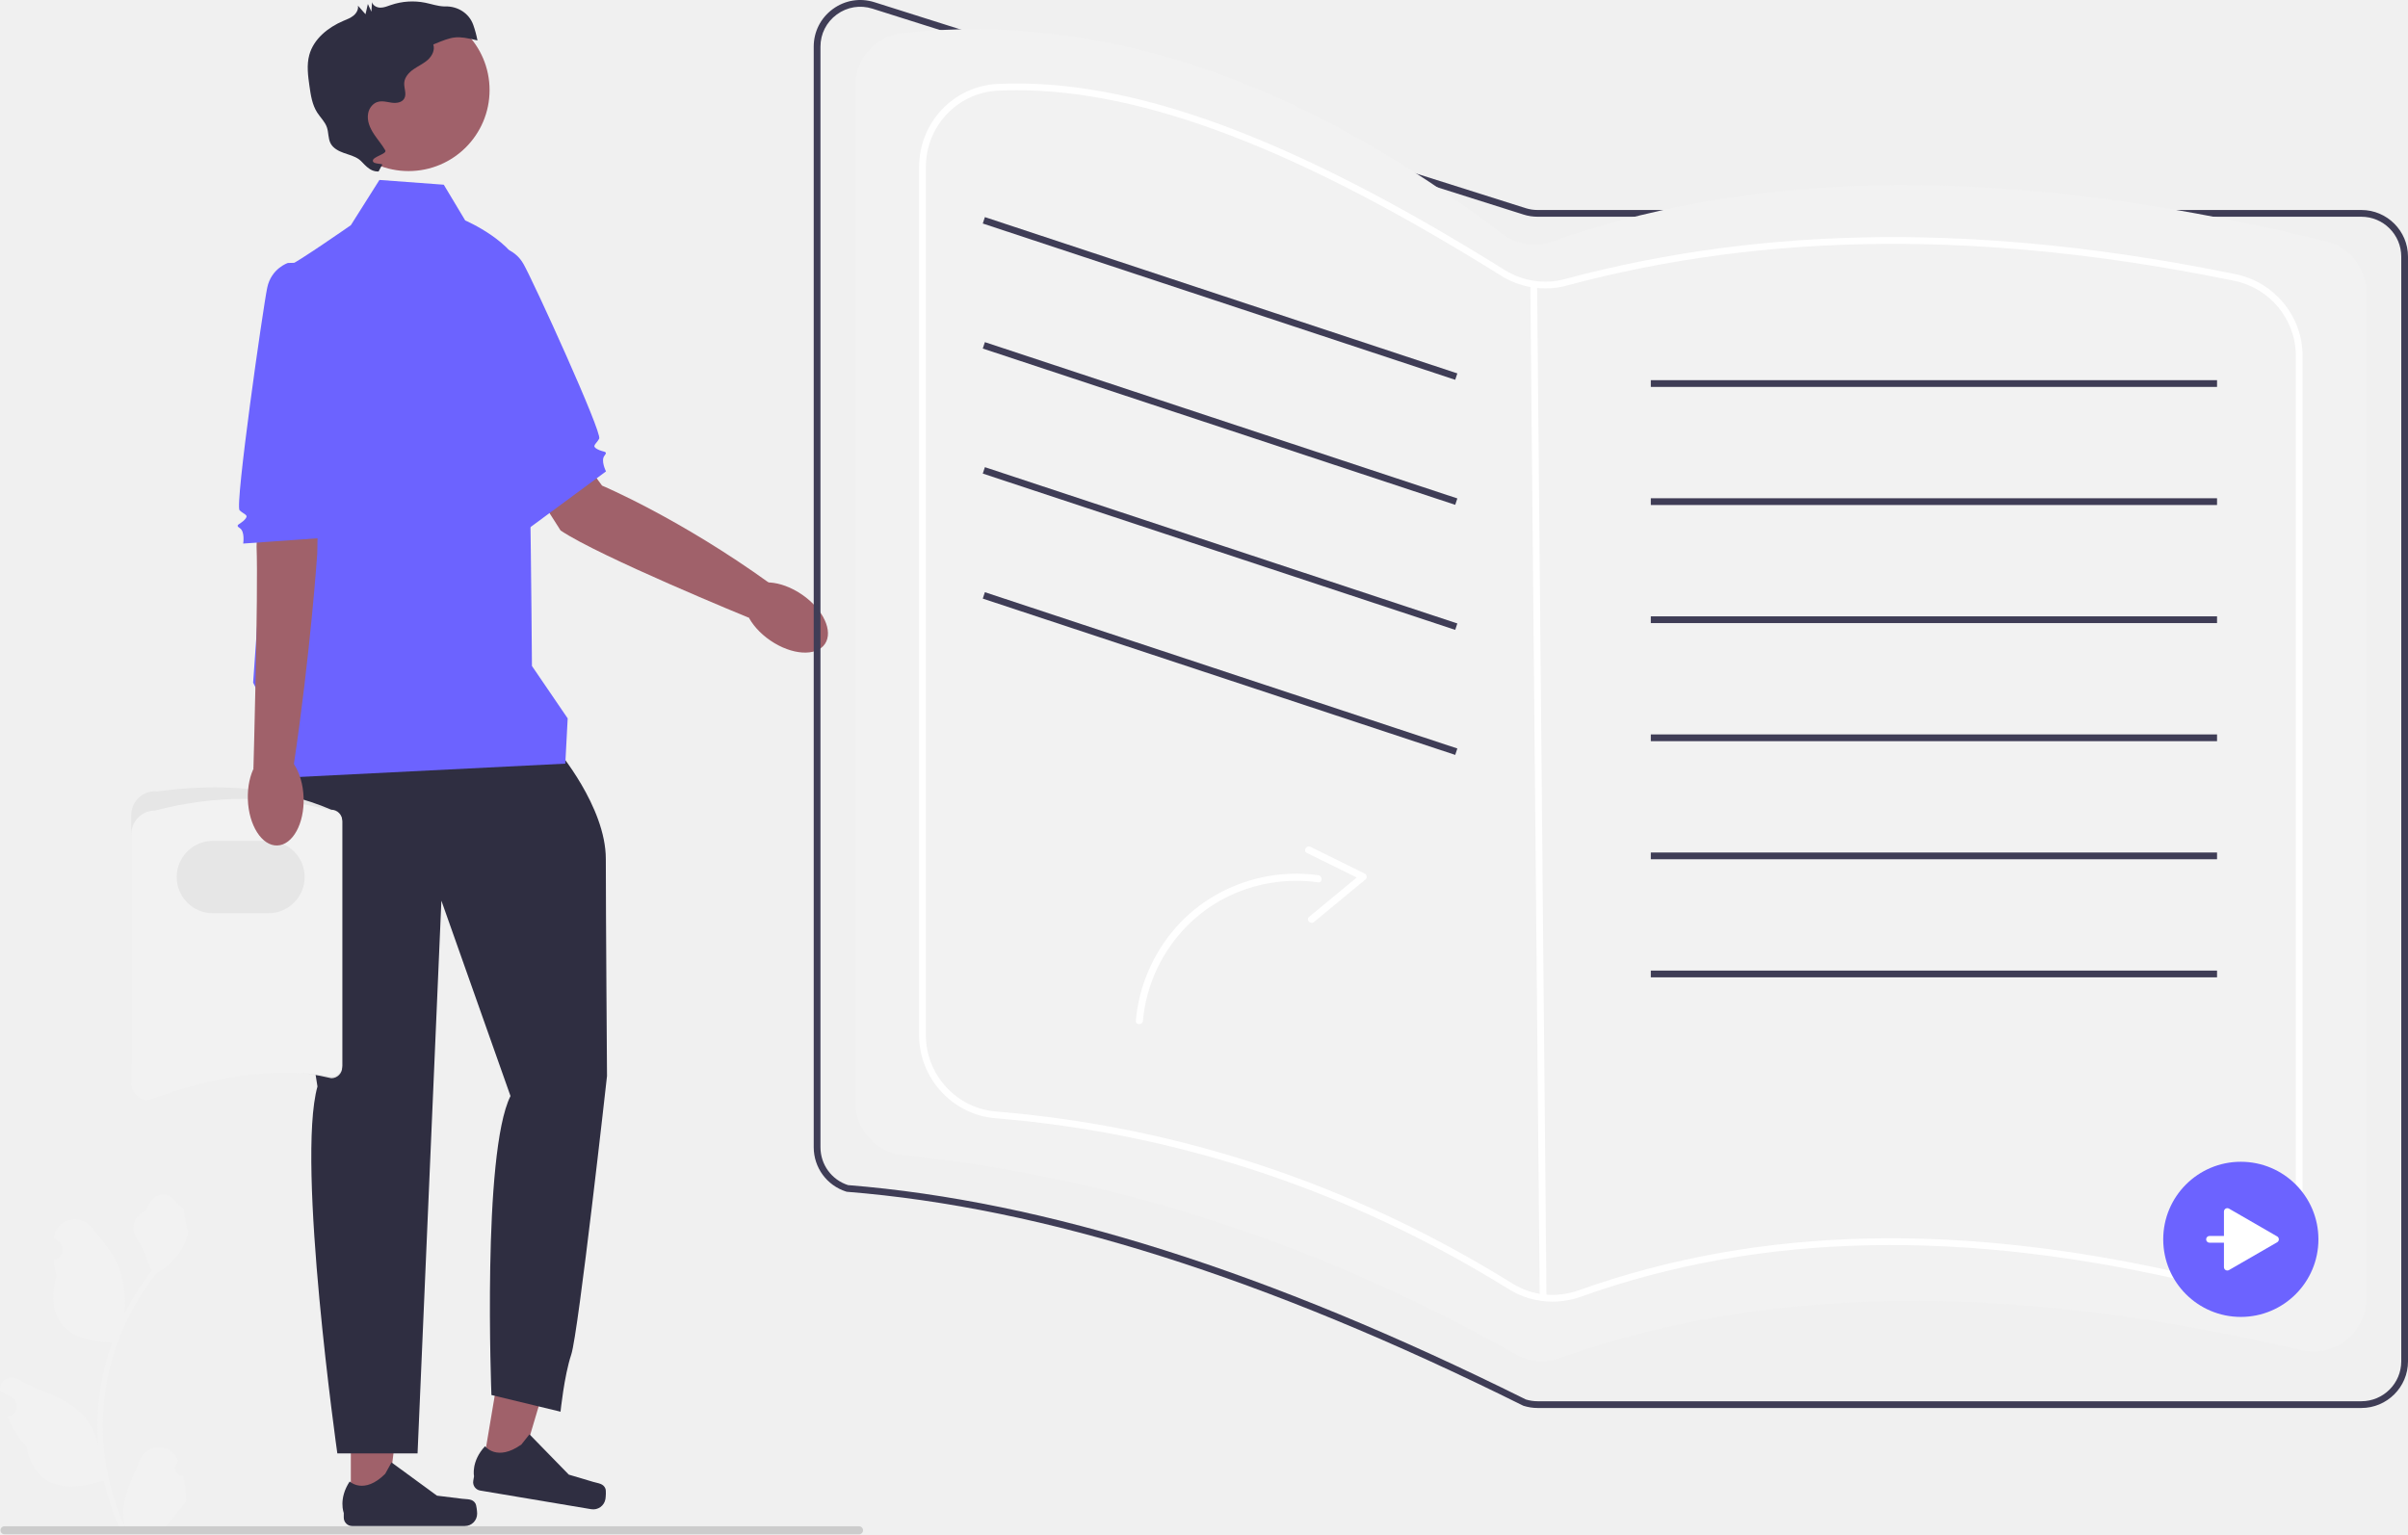
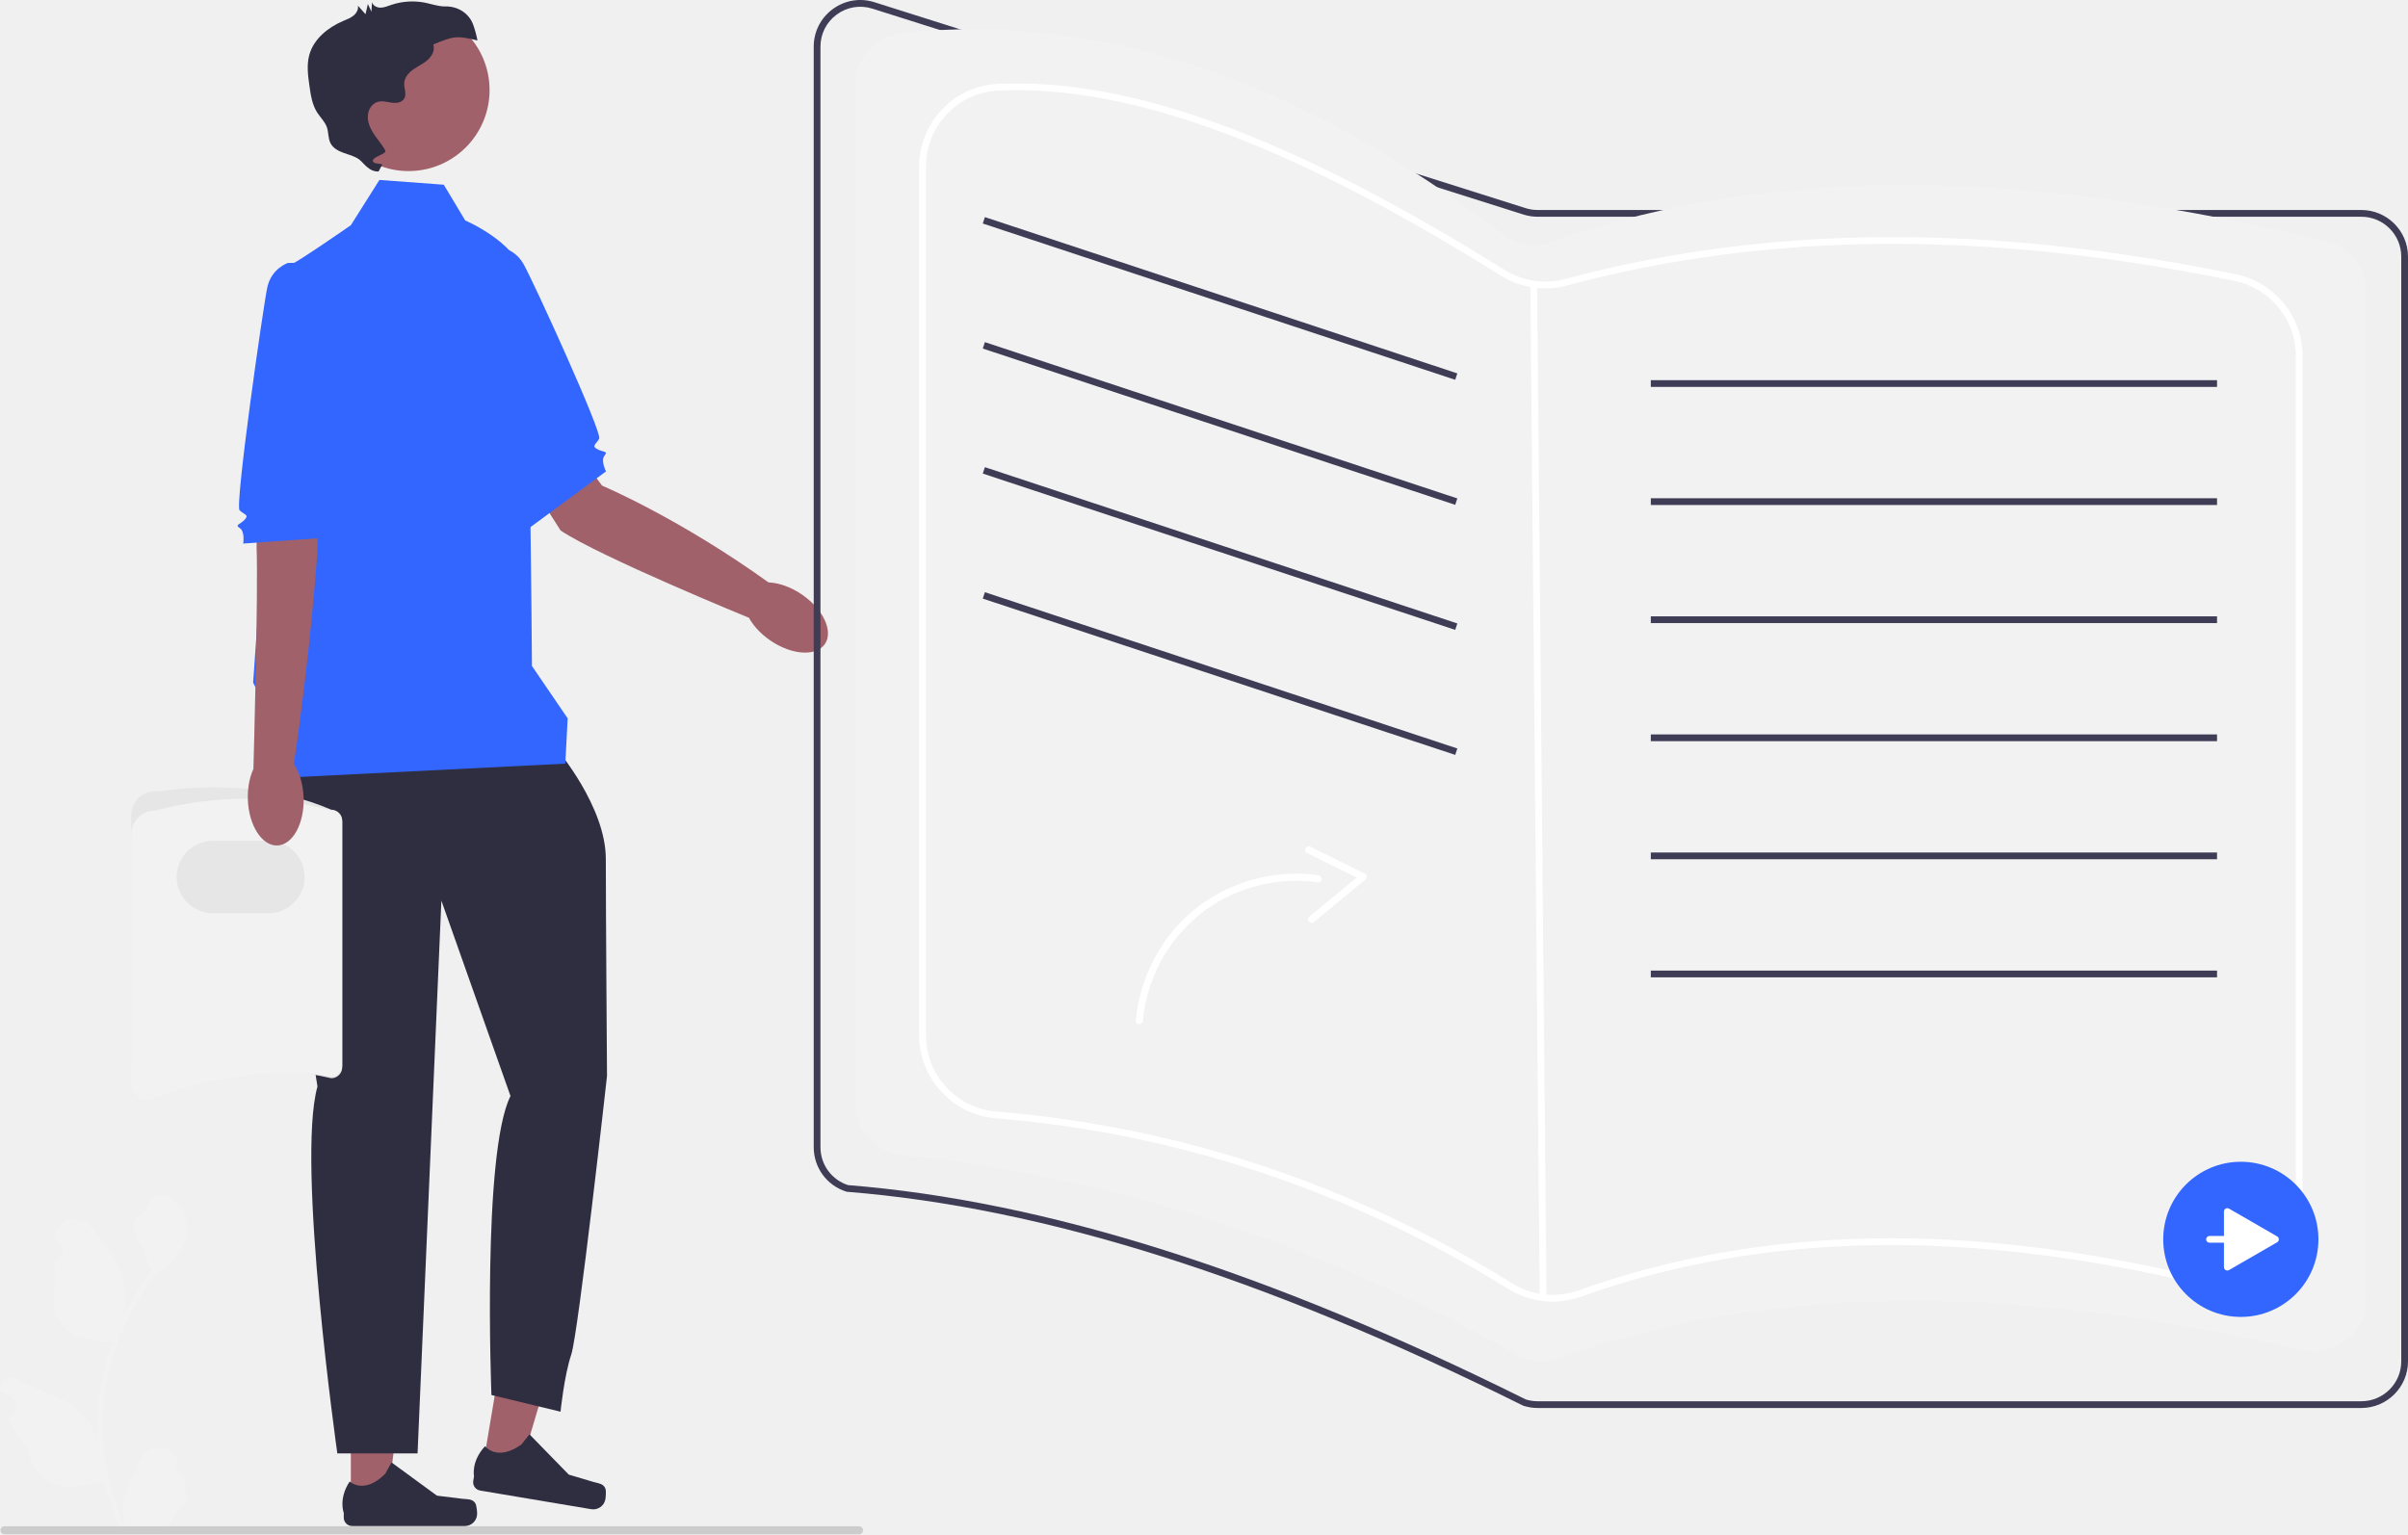
<svg xmlns="http://www.w3.org/2000/svg" width="713.742" height="454.878" viewBox="0 0 713.742 454.878">
  <path d="M151.455,107.121l26.994,36.849s23.015,9.678,49.913,29.109l-6.439,10.051s-44.397-18.18-55.759-25.861l-20.747-32.525,6.038-17.623Z" fill="#a0616a" />
  <ellipse cx="233.007" cy="183.071" rx="8.267" ry="13.924" transform="translate(-49.60553 272.1628) rotate(-55.65347)" fill="#a0616a" />
-   <path d="M138.261,75.664l8.834-2.506s5.142,.01,8.043,5.061c2.901,5.051,23.441,50.085,22.468,51.829-.974,1.745-2.333,2.13-.588,3.104,1.745,.974,3.342,.48,2.153,1.939s.454,4.664,.454,4.664l-22.66,16.719-18.703-80.809Z" fill="#6c63ff" />
+   <path d="M138.261,75.664l8.834-2.506s5.142,.01,8.043,5.061c2.901,5.051,23.441,50.085,22.468,51.829-.974,1.745-2.333,2.13-.588,3.104,1.745,.974,3.342,.48,2.153,1.939s.454,4.664,.454,4.664l-22.66,16.719-18.703-80.809Z" fill="#3366FF" />
  <polygon points="103.988 445.968 114.765 445.967 119.892 404.397 103.986 404.398 103.988 445.968" fill="#a0616a" />
  <path d="M140.912,445.724h0c.336,.565,.513,2.389,.513,3.046h0c0,2.02-1.638,3.658-3.658,3.658h-33.376c-1.378,0-2.495-1.117-2.495-2.495v-1.39s-1.651-4.176,1.748-9.324c0,0,4.225,4.031,10.538-2.282l1.862-3.373,13.476,9.855,7.469,.919c1.634,.201,3.083-.031,3.924,1.385Z" fill="#2f2e41" />
  <polygon points="142.995 435.466 153.623 437.25 165.566 397.104 149.88 394.47 142.995 435.466" fill="#a0616a" />
  <path d="M179.449,441.342h0c.237,.613,.11,2.441,.001,3.089h0c-.335,1.992-2.221,3.336-4.213,3.001l-32.915-5.53c-1.359-.228-2.276-1.515-2.047-2.874l.23-1.37s-.936-4.392,3.269-8.905c0,0,3.499,4.675,10.77-.505l2.395-3.017,11.657,11.952,7.214,2.144c1.578,.469,3.046,.48,3.64,2.015Z" fill="#2f2e41" />
  <path d="M165.087,222.162s14.48,16.952,14.48,32.492,.353,64.355,.353,64.355c0,0-8.476,76.207-10.595,82.564-2.119,6.357-3.179,16.952-3.179,16.952l-20.484-4.944s-2.825-71.693,5.651-88.645l-20.484-57.92-7.063,163.87h-23.779s-12.244-86.173-5.887-108.776c0,0-14.127-86.173-10.595-91.118,3.532-4.944,81.582-8.829,81.582-8.829Z" fill="#2f2e41" />
-   <path d="M112.465,53.348l19.071,1.413,6.357,10.595s14.833,6.357,16.952,15.539c2.119,9.182,2.825,116.546,2.825,116.546l10.595,15.539-.706,13.42-84.76,4.238v-12.903l-7.77-15.35s8.476-122.903,10.595-123.609c2.119-.706,18.365-12.008,18.365-12.008l8.476-13.42Z" fill="#6c63ff" />
+   <path d="M112.465,53.348l19.071,1.413,6.357,10.595s14.833,6.357,16.952,15.539c2.119,9.182,2.825,116.546,2.825,116.546l10.595,15.539-.706,13.42-84.76,4.238v-12.903l-7.77-15.35s8.476-122.903,10.595-123.609c2.119-.706,18.365-12.008,18.365-12.008l8.476-13.42Z" fill="#3366FF" />
  <circle cx="121.096" cy="26.704" r="24.015" fill="#a0616a" />
  <path d="M140.279,7.387c-1.222-3.466-4.612-5.568-8.286-5.486-.156,.003-.311,.002-.465-.004-1.85-.076-3.626-.708-5.44-1.078-3.381-.691-6.947-.46-10.21,.662-1.014,.349-2.03,.787-3.103,.788-1.073,0-2.241-.588-2.503-1.628-.062,.942-.124,1.884-.186,2.826-.349-.762-.698-1.525-1.047-2.287l-.699,3.04-2.24-2.541c.2,1.12-.453,2.249-1.337,2.965-.884,.716-1.976,1.112-3.022,1.558-4.517,1.925-8.758,5.334-10.06,10.069-.822,2.991-.392,6.166,.044,9.237,.385,2.715,.804,5.524,2.28,7.836,.946,1.482,2.31,2.729,2.886,4.39,.537,1.548,.334,3.321,1.098,4.771,.767,1.456,2.351,2.28,3.901,2.833,1.55,.553,3.198,.945,4.533,1.908,1.335,.963,2.884,3.737,5.793,3.588l.939-1.764c.966-.787-2.608-.163-2.645-1.408-.037-1.245,4.3-2.014,3.685-3.098-.943-1.661-2.218-3.107-3.28-4.695-1.242-1.857-2.219-4.026-1.791-6.292,.167-.882,.579-1.714,1.208-2.355,1.812-1.846,3.832-1.035,5.795-.771,1.353,.182,2.969-.028,3.672-1.199,.822-1.37-.094-3.112,.018-4.705,.119-1.688,1.398-3.073,2.79-4.035,1.392-.963,2.973-1.664,4.225-2.802,1.252-1.139,2.144-2.917,1.598-4.519,5.936-2.471,6.845-2.705,13.096-1.198-.298-1.563-.715-3.103-1.244-4.604Z" fill="#2f2e41" />
  <g>
    <path d="M38.894,314.543v-72.895c0-1.999,.852-3.913,2.338-5.25,1.486-1.337,3.478-1.984,5.467-1.775,18.422-2.478,35.773-1.3,51.498,5.43,1.781,0,3.23,1.449,3.23,3.23v73.15c0,1.781-1.449,3.23-3.23,3.23-17.309-4.06-35.566-3.003-54.183,0-2.823,0-5.12-2.297-5.12-5.12Z" fill="#e6e6e6" />
    <path d="M38.894,321.032v-73.666c0-3.895,3.169-7.064,7.064-7.064,17.616-4.609,35.029-4.617,52.238,0,1.781,0,3.23,1.449,3.23,3.23v72.401c0,1.778-1.445,3.226-3.222,3.23-16.968-2.952-35.145-.077-54.191,6.988-2.823,0-5.12-2.297-5.12-5.12Z" fill="#f2f2f2" />
    <path d="M79.572,270.745h-16.473c-5.916,0-10.729-4.812-10.729-10.729s4.813-10.729,10.729-10.729h16.473c5.917,0,10.729,4.813,10.729,10.729s-4.813,10.729-10.729,10.729Z" fill="#e6e6e6" />
  </g>
  <path d="M94.67,126.057l-.63,38.032s-2.012,29.64-7.01,62.996l-11.912,.76s1.466-52.081,.932-65.785l.842-30.438,17.778-5.565Z" fill="#a0616a" />
  <ellipse cx="81.726" cy="236.743" rx="8.267" ry="13.924" transform="translate(-7.99527 2.91297) rotate(-1.94678)" fill="#a0616a" />
-   <path d="M94.485,77.637l-9.176,.334s-4.89,1.592-6.096,7.29c-1.206,5.698-9.66,64.671-8.197,66.031,1.463,1.36,2.875,1.309,1.515,2.772-1.36,1.463-3.032,1.485-1.452,2.507,1.58,1.022,1.003,4.577,1.003,4.577l25.38-1.798-2.976-81.714Z" fill="#6c63ff" />
+   <path d="M94.485,77.637l-9.176,.334s-4.89,1.592-6.096,7.29c-1.206,5.698-9.66,64.671-8.197,66.031,1.463,1.36,2.875,1.309,1.515,2.772-1.36,1.463-3.032,1.485-1.452,2.507,1.58,1.022,1.003,4.577,1.003,4.577l25.38-1.798-2.976-81.714Z" fill="#3366FF" />
  <path d="M699.916,417.428h-244.152c-1.417,0-2.819-.217-4.169-.644l-.144-.058c-76.45-37.994-141.996-58.73-200.383-63.396l-.222-.044c-5.776-1.827-9.656-7.125-9.656-13.183V13.838c0-4.455,2.062-8.521,5.655-11.153,3.594-2.633,8.091-3.372,12.341-2.029l193.012,61.05c1.156,.366,2.356,.551,3.566,.551h244.152c7.624,0,13.826,6.203,13.826,13.826V403.602c0,7.624-6.202,13.826-13.826,13.826Zm-247.646-2.527c1.133,.35,2.308,.527,3.494,.527h244.152c6.521,0,11.826-5.305,11.826-11.826V76.083c0-6.521-5.305-11.826-11.826-11.826h-244.152c-1.416,0-2.818-.216-4.169-.644L258.582,2.563c-3.634-1.15-7.481-.517-10.555,1.735-3.074,2.252-4.837,5.729-4.837,9.54V340.105c0,5.145,3.271,9.647,8.154,11.242,58.599,4.703,124.326,25.492,200.926,63.554Z" fill="#3f3d56" />
  <path d="M462.284,402.612c66.57-23.557,140.836-20.853,219.732-2.349,9.904,2.323,19.4-5.135,19.4-15.308V86.842c0-7.239-4.935-13.569-11.968-15.289-83.229-20.353-160.969-24.097-229.479,.088-5.019,1.772-10.59,.812-14.825-2.412C387.413,25.282,328.329,3.248,267.48,9.79c-7.96,.856-13.964,7.64-13.964,15.646V326.801c0,8.069,6.105,14.816,14.131,15.651,65.494,6.812,125.676,27.456,181.645,59.07,3.963,2.238,8.701,2.609,12.992,1.091Z" fill="#f2f2f2" />
  <path d="M460.146,385.895c-4.534,0-8.999-1.246-12.934-3.689-47.004-29.192-98.215-46.246-152.208-50.688-12.658-1.042-22.574-11.839-22.574-24.581V49.522c0-13.212,10.246-24.038,23.327-24.646,39.311-1.833,87.042,15.698,150.205,55.15,5.343,3.336,11.84,4.327,17.826,2.722,60.028-16.113,125.098-16.584,198.932-1.439,11.462,2.352,19.782,12.525,19.782,24.192v251.261c0,7.582-3.41,14.625-9.356,19.321-5.99,4.731-13.698,6.428-21.147,4.654-69.846-16.624-129.822-15.423-183.359,3.675h0c-2.78,.992-5.651,1.482-8.493,1.482ZM301.369,26.748c-1.861,0-3.696,.042-5.519,.127-12.011,.558-21.419,10.506-21.419,22.647V306.937c0,11.709,9.109,21.631,20.738,22.587,54.312,4.469,105.822,21.621,153.099,50.982,5.882,3.654,13.063,4.391,19.7,2.023l.336,.941-.336-.941c53.911-19.232,114.26-20.455,184.494-3.737,6.851,1.63,13.938,.072,19.445-4.278,5.463-4.315,8.596-10.785,8.596-17.752V105.501c0-10.721-7.647-20.071-18.185-22.233-73.521-15.082-138.291-14.62-198.011,1.412-6.522,1.749-13.593,.672-19.404-2.957-59.858-37.388-105.696-54.976-143.534-54.976Z" fill="#fff" />
  <rect x="454.996" y="84.245" width="2" height="301.19" transform="translate(-2.15024 4.22302) rotate(-.52937)" fill="#fff" />
  <rect x="360.63" y="14.733" width="2" height="147.5" transform="translate(164.0261 404.0115) rotate(-71.69155)" fill="#3f3d56" />
  <rect x="360.63" y="51.801" width="2" height="147.5" transform="translate(128.8346 429.4351) rotate(-71.69155)" fill="#3f3d56" />
  <rect x="360.63" y="88.869" width="2" height="147.5" transform="translate(93.6436 454.8584) rotate(-71.69155)" fill="#3f3d56" />
  <rect x="360.63" y="125.936" width="2" height="147.5" transform="translate(58.4526 480.2817) rotate(-71.69155)" fill="#3f3d56" />
  <rect x="489.307" y="112.71" width="167.833" height="2" fill="#3f3d56" />
  <rect x="489.307" y="147.718" width="167.833" height="2" fill="#3f3d56" />
  <rect x="489.307" y="182.726" width="167.833" height="2" fill="#3f3d56" />
  <rect x="489.307" y="217.735" width="167.833" height="2" fill="#3f3d56" />
  <rect x="489.307" y="252.743" width="167.833" height="2" fill="#3f3d56" />
  <rect x="489.307" y="287.751" width="167.833" height="2" fill="#3f3d56" />
  <path d="M54.259,437.545c-2.066,.129-3.208-2.437-1.645-3.933l.155-.618c-.02-.05-.041-.099-.062-.148-2.089-4.982-9.17-4.947-11.241,.042-1.839,4.428-4.179,8.864-4.756,13.546-.258,2.067-.142,4.172,.316,6.2-4.308-9.411-6.575-19.687-6.575-30.021,0-2.597,.142-5.193,.433-7.783,.239-2.119,.568-4.224,.995-6.31,2.306-11.277,7.299-22.018,14.5-30.99,3.462-1.892,6.349-4.851,8.093-8.397,.626-1.279,1.117-2.655,1.35-4.056-.394,.052-1.486-5.949-1.188-6.317-.549-.833-1.532-1.247-2.131-2.06-2.982-4.043-7.091-3.337-9.236,2.157-4.582,2.313-4.627,6.148-1.815,9.837,1.789,2.347,2.035,5.522,3.604,8.035-.162,.207-.329,.407-.491,.614-2.961,3.798-5.522,7.88-7.681,12.169,.61-4.766-.291-10.508-1.826-14.21-1.748-4.217-5.025-7.769-7.91-11.415-3.466-4.379-10.573-2.468-11.184,3.083-.006,.054-.012,.107-.017,.161,.429,.242,.848,.499,1.259,.77,2.339,1.547,1.531,5.174-1.241,5.602l-.063,.01c.155,1.544,.42,3.074,.807,4.579-3.702,14.316,4.29,19.53,15.701,19.764,.252,.129,.497,.258,.749,.381-1.156,3.255-2.08,6.594-2.764,9.979-.614,2.99-1.04,6.013-1.279,9.049-.297,3.83-.271,7.68,.052,11.503l-.019-.136c-.82-4.211-3.107-8.145-6.427-10.87-4.946-4.063-11.933-5.559-17.268-8.824-2.568-1.572-5.859,.459-5.411,3.437l.022,.143c.794,.323,1.569,.698,2.319,1.117,.429,.242,.848,.499,1.259,.77,2.339,1.547,1.531,5.174-1.241,5.602l-.063,.01c-.045,.006-.084,.013-.129,.019,1.363,3.236,3.262,6.239,5.639,8.829,2.315,12.497,12.256,13.683,22.89,10.044h.006c1.163,5.064,2.861,10.011,5.044,14.726h18.02c.065-.2,.123-.407,.181-.607-1.666,.103-3.346,.006-4.986-.297,1.337-1.641,2.674-3.294,4.011-4.935,.032-.032,.058-.065,.084-.097,.678-.84,1.363-1.673,2.041-2.512l0-.001c.042-2.578-.267-5.147-.879-7.64l-.001-0Z" fill="#f2f2f2" />
  <path d="M255.81,453.688c0,.66-.53,1.19-1.19,1.19H1.33c-.66,0-1.19-.53-1.19-1.19,0-.66,.53-1.19,1.19-1.19H254.62c.66,0,1.19,.53,1.19,1.19Z" fill="#ccc" />
  <g>
-     <circle cx="664.19" cy="367.428" r="23" fill="#6c63ff" />
+     <circle cx="664.19" cy="367.428" r="23" fill="#3366FF" />
    <path d="M674.961,366.562l-14.271-8.24c-.667-.385-1.5,.096-1.5,.866v7.24h-4.281c-.552,0-1,.448-1,1,0,.552,.448,1,1,1h4.281v7.24c0,.77,.833,1.251,1.5,.866l14.271-8.24c.667-.385,.667-1.347,0-1.732Z" fill="#fff" />
  </g>
  <g>
    <path d="M336.668,302.595c.896-10.25,5.151-20.041,11.962-27.747,6.634-7.506,15.703-12.655,25.482-14.753,5.459-1.171,11.114-1.399,16.642-.611,1.323,.189,1.288,2.29-.049,2.099-9.409-1.342-19.134,.298-27.588,4.642-8.666,4.453-15.602,11.696-19.886,20.43-2.45,4.995-3.979,10.446-4.463,15.988-.117,1.341-2.217,1.3-2.099-.049h0Z" fill="#fff" />
    <path d="M388.426,251.057l16.162,7.974c.588,.29,.684,1.247,.185,1.66l-15.3,12.648c-1.036,.856-2.493-.656-1.449-1.519l15.3-12.648,.185,1.66-16.162-7.974c-1.214-.599-.124-2.396,1.08-1.802h0Z" fill="#fff" />
  </g>
</svg>
